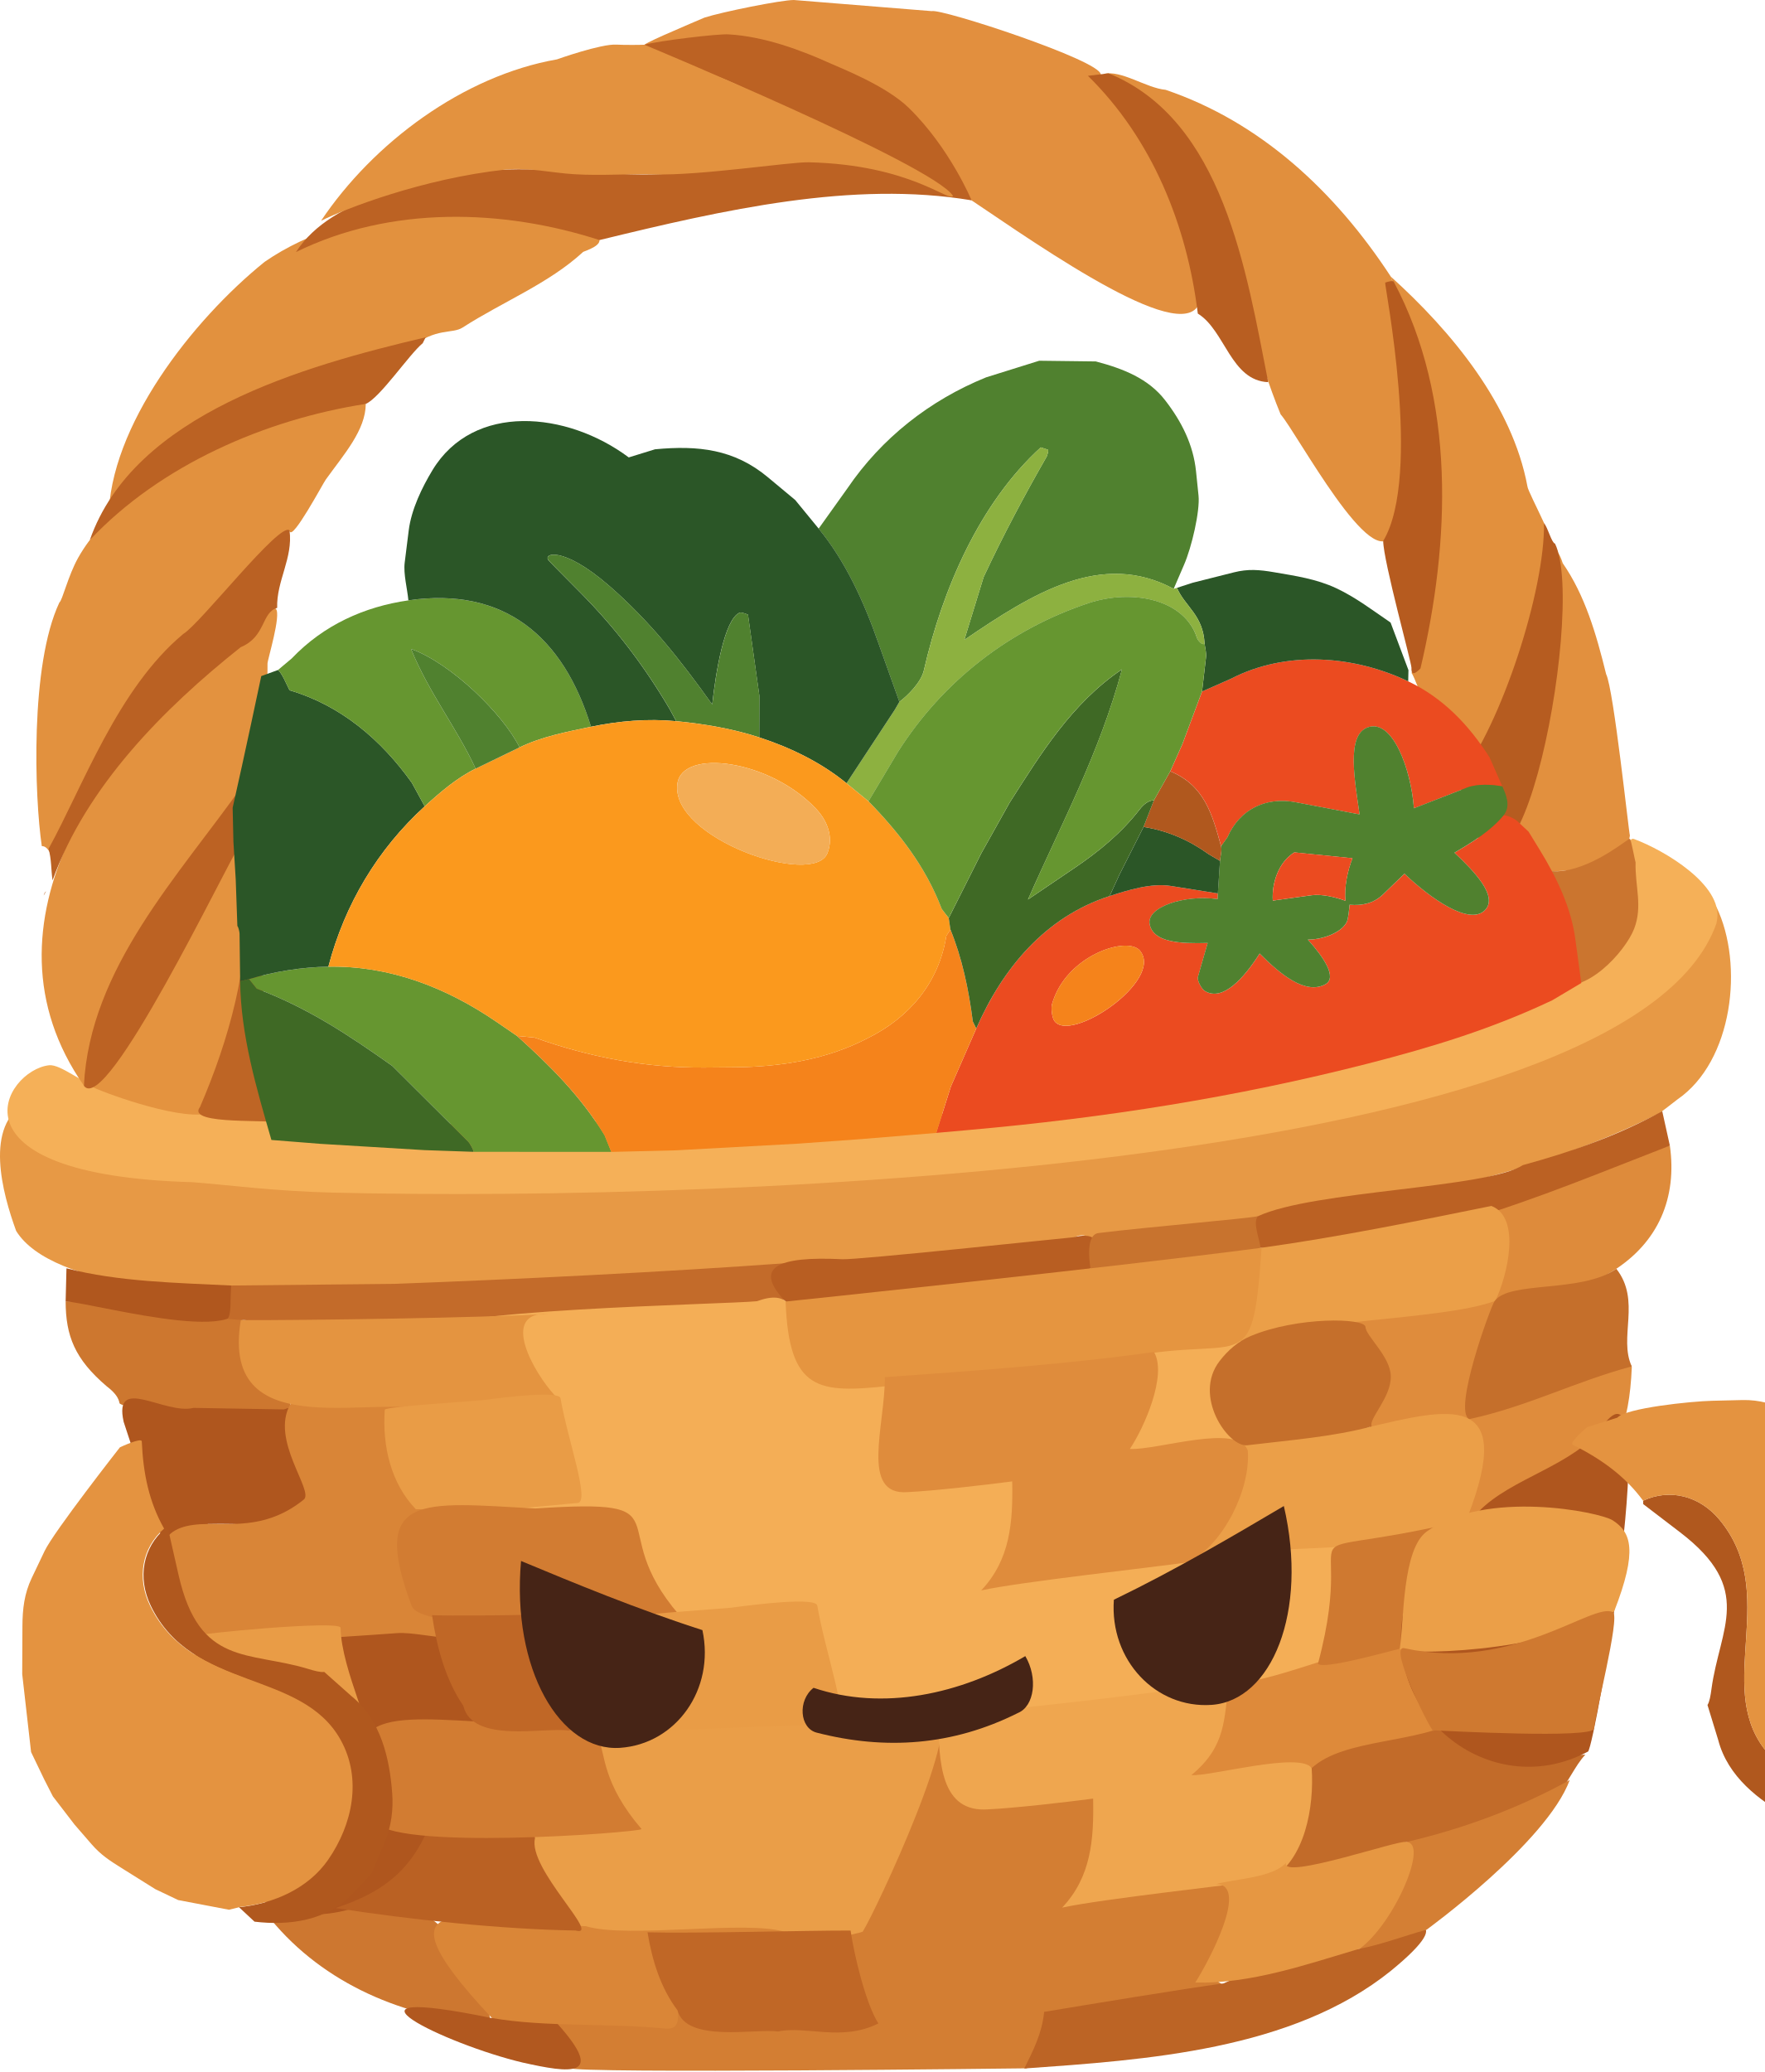
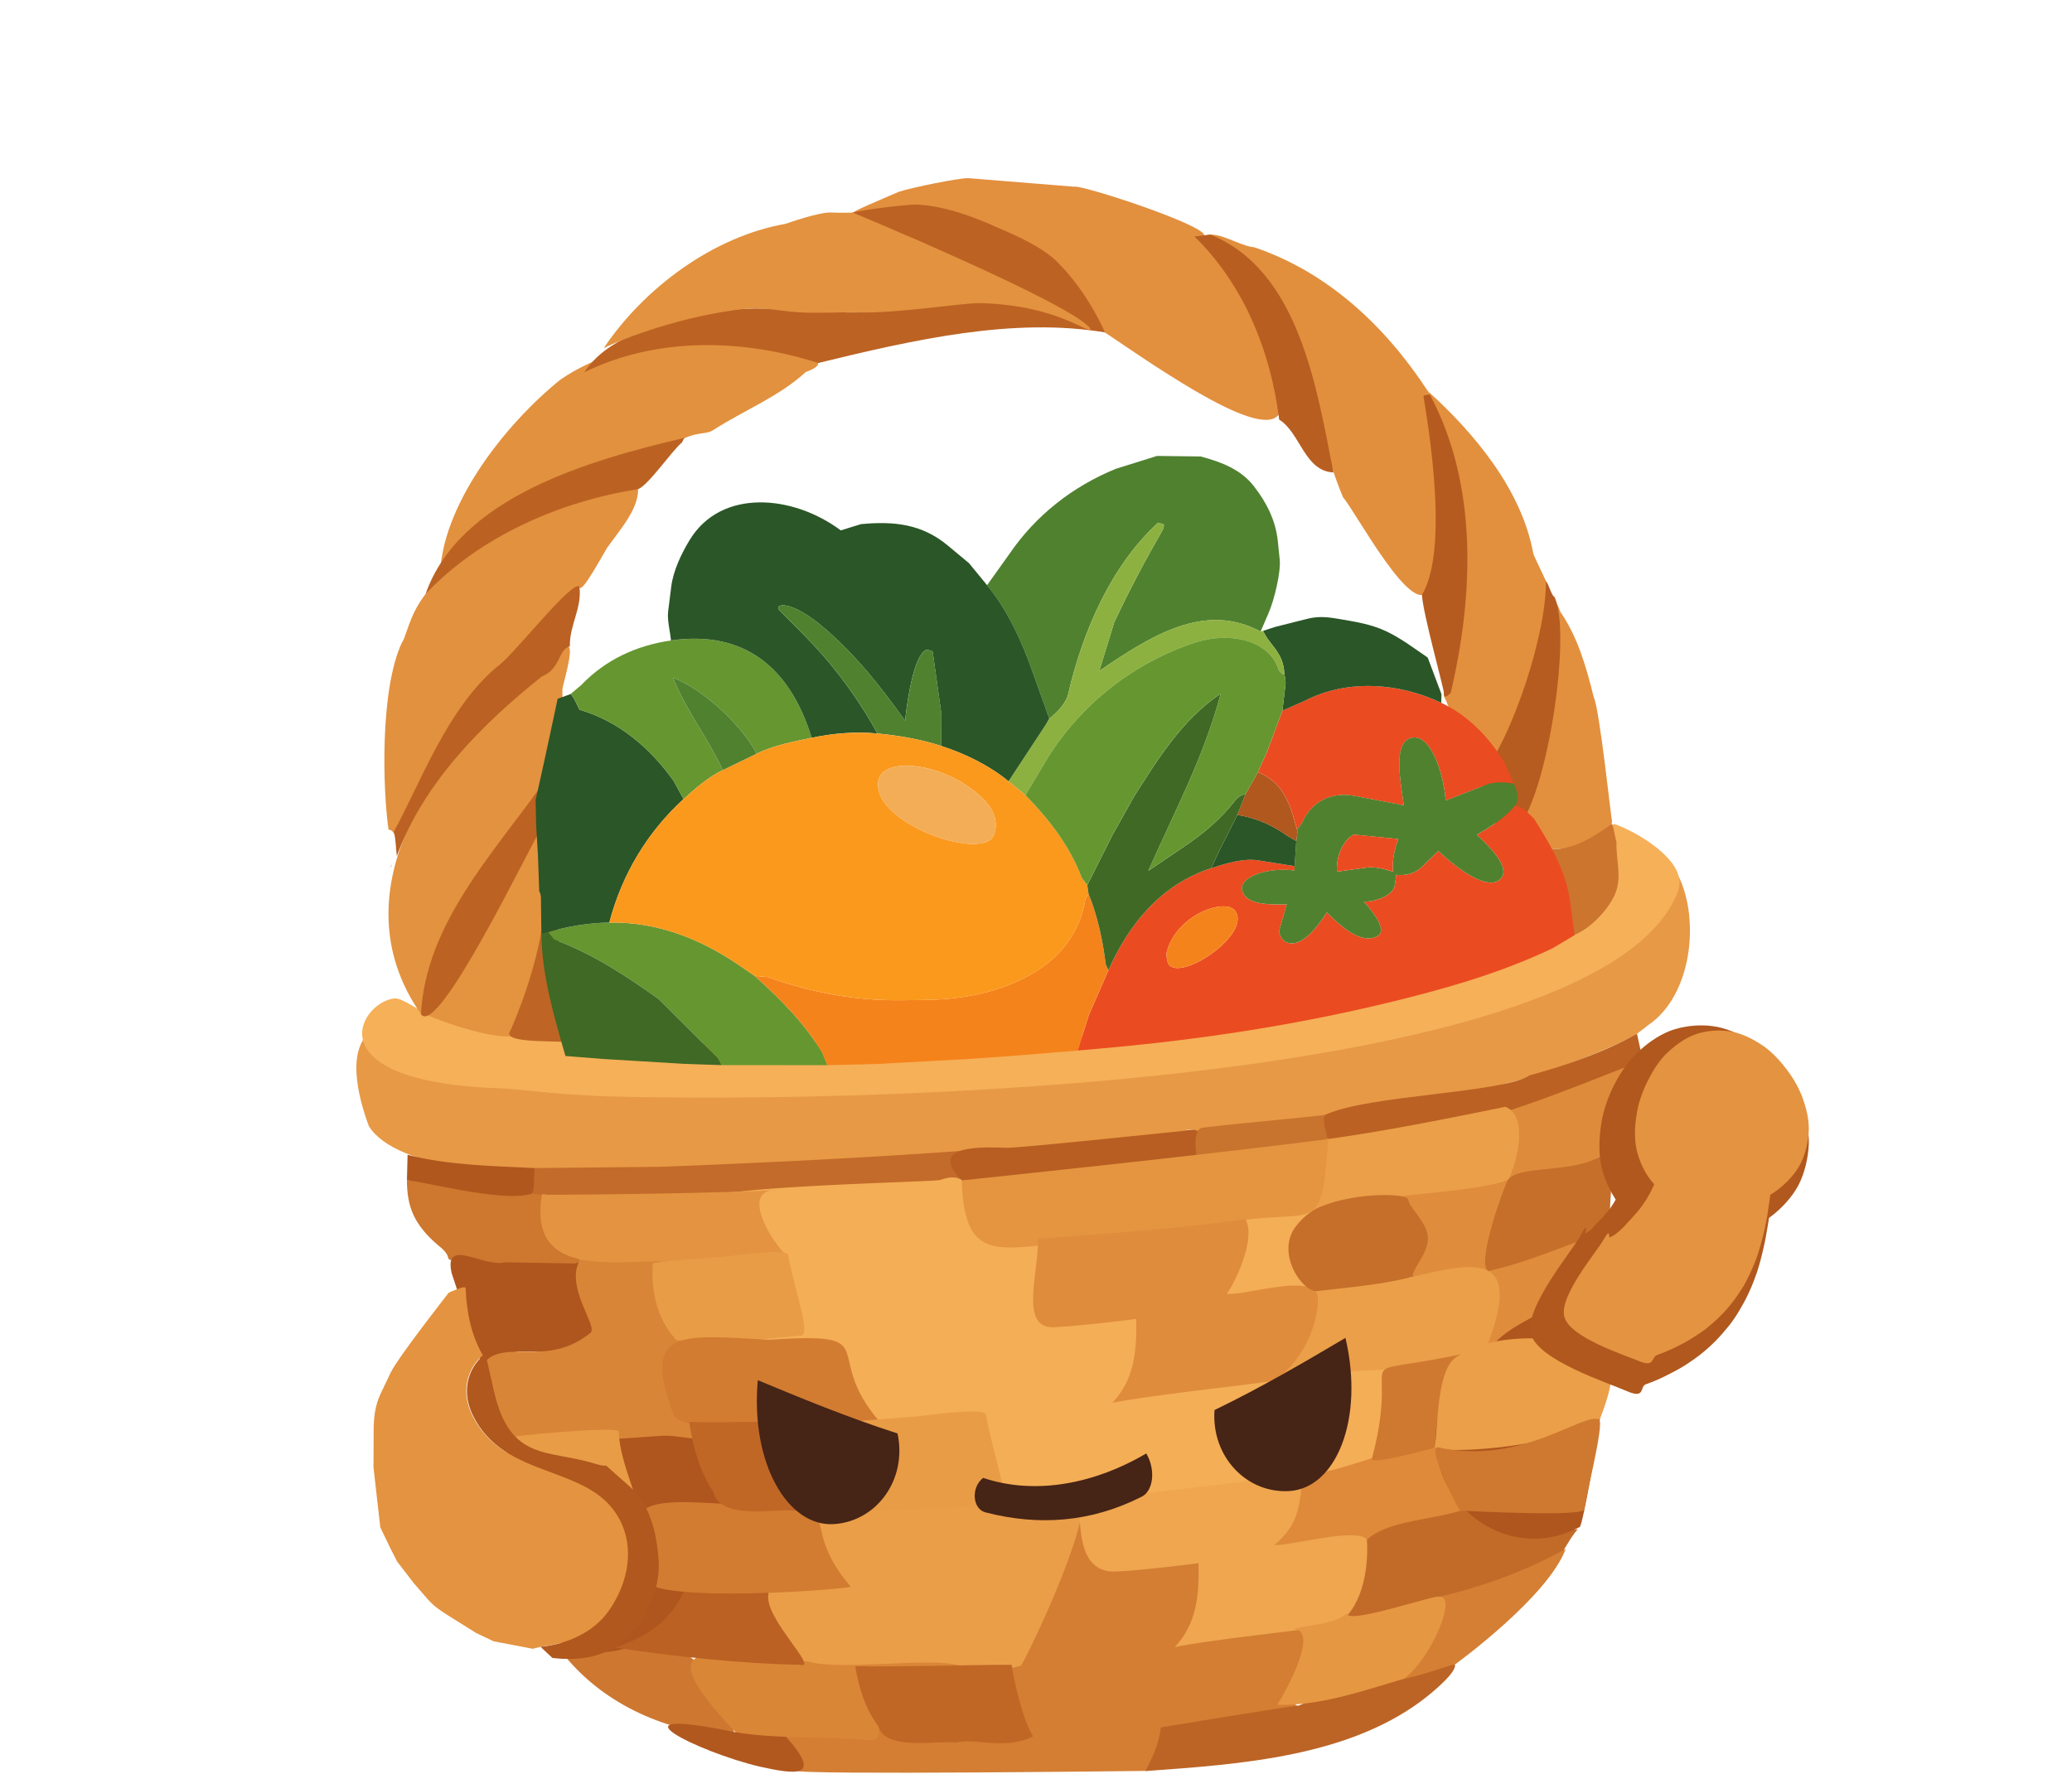
- <svg xmlns="http://www.w3.org/2000/svg" width="534" height="627" viewBox="0 0 534 627" fill="none">
+ <svg xmlns="http://www.w3.org/2000/svg" width="814" height="697" viewBox="-140 -70 814 697" fill="none">
  <g id="cesto">
    <g id="corpo">
      <path d="M519.51 274.461C527.873 291.803 524.535 321.143 507.693 332.701C507.693 332.701 502.015 337.133 502.043 336.969C448.676 363.778 386.763 368.094 330.057 375.547C329.626 372.89 324.216 373.389 324.274 376.4C296.382 377.59 264.873 386.021 238.65 382.443C194.088 387.728 26.303 407.208 4.885 372.477C0.751 361.14 -4.956 340.518 8.012 333.593C30.159 377.292 202.634 355.213 250.716 355.05C339.227 343.357 461.02 342.916 519.49 274.461" fill="#E79945" />
      <path d="M519.5 279.449C493.632 352.834 223.994 363.883 100.618 360.891C82.989 360.459 68.717 358.531 58.185 357.735C-17.895 355.587 1.317 323.877 14.841 322.352C18.352 321.959 25.229 328.021 28.874 328.404C33.957 328.941 41.448 330.083 49.217 331.464C65.187 334.303 99.103 340.422 118.631 340.298C172.44 339.952 267.598 337.727 290.828 336.902C331.87 330.764 381.593 324.433 423.978 313.019C442.528 307.389 465.433 298.786 478.544 290.575C496.03 283.535 489.977 252.19 494.581 253.897C503.847 257.331 521.428 267.815 519.701 278.298" fill="#F5B058" />
      <path d="M286.004 518.845C315.709 522.777 345.769 527.947 325.876 574.716L366.074 568.567C366.697 571.128 371.426 569.881 373.143 569.881C376.02 580.998 360.77 595.433 369.719 600.354L369.162 602.378L317.454 610.578L310.807 625.886C310.807 625.886 173.505 627.584 172.334 625.79C169.006 624.352 172.21 619.009 169.275 614.77C167.155 616.631 166.637 614.894 167.999 612.401C176.746 607.595 191.968 613.494 202.692 611.614C202.883 607.01 207.305 607.269 209.78 611.902C226.507 613.427 246.122 614.559 262.6 611.259C258.888 603.567 256.481 595.376 255.368 586.695C250.688 584.269 277.966 513.263 285.994 518.845H286.004Z" fill="#D37E33" />
      <path d="M479.83 530.987C476.722 534.172 474.42 539.965 471.466 542.756C457.999 548.943 440.562 558.908 425.484 557.431C427.584 560.97 392.326 566.265 391.501 567.282C388.278 567.138 386.705 566.418 389.247 563.685C404.047 513.329 385.602 538.344 436.955 520.043C456.225 520.225 444.235 533.001 479.83 530.978V530.987Z" fill="#C26B29" />
      <path d="M421.014 596.353C391.108 620.447 346.958 623.315 310.011 625.943C312.706 620.486 315.335 615.479 316.035 608.803C327.909 606.827 358.842 601.715 370.304 600.19C382.331 594.704 398.014 590.292 411.538 589.668C426.836 580.604 442.749 578.638 421.004 596.353H421.014Z" fill="#BC6425" />
      <path d="M73.685 399.487C78.577 403.899 87.871 424.933 87.871 424.933C89.665 436.482 36.508 426.458 36.173 424.607C35.914 423.197 35.089 421.634 32.288 419.495C22.601 411.237 19.896 404.225 19.867 393.799C35.501 393.54 72.793 398.672 73.685 399.487Z" fill="#CD772F" />
      <path d="M505.41 346.676C507.625 362.359 502.014 375.921 488.164 384.611C473.288 393.953 449.99 397.742 449.75 394.826C449.184 388.169 450.086 380.371 450.143 378.415C451.179 376.583 452.675 365.044 455.006 363.96C464.435 359.577 491.07 349.899 505.41 346.667V346.676Z" fill="#DE8B3B" />
      <path d="M101.558 577.391C111.869 577.516 126.17 574.849 133.585 583.367C133.095 594.896 152.202 607.777 147.492 612.419C122.324 610.578 98.01 600.372 81.877 580.7C81.474 578.619 79.21 575.482 82.529 574.504C85.483 575.128 101.223 573.142 101.558 577.391Z" fill="#CD7730" />
      <path d="M475.101 538.651C468.089 557.604 431.766 583.952 431.766 583.952C425.417 585.65 417.993 588.499 411.547 589.688C415.336 580.336 427.815 569.67 425.493 557.441C442.634 553.461 459.428 547.313 475.101 538.651Z" fill="#D47F34" />
      <path d="M69.964 389.004C84.677 410.029 29.497 394.5 19.867 393.8L20.117 383.796C35.808 387.892 53.62 388.189 69.954 389.004H69.964Z" fill="#B0571E" />
      <path d="M148.864 610.684C152.038 608.334 165.303 610.012 168.584 612.247C183.69 629.042 172.43 627.315 158.215 624.15C134.822 618.635 96.091 599.836 148.854 610.684H148.864Z" fill="#B1581F" />
      <path d="M238.66 382.194L239.878 383.882C237.461 391.498 245.029 388.055 247.446 391.834C250.141 395.891 238.919 395.824 237.595 393.359C213.031 397.08 183.317 400.754 158.177 397.963C132.088 402.787 68.516 399.516 68.909 399.037C70.002 397.685 69.666 394.088 69.954 389.004L119.408 388.505C155.894 387.163 202.519 384.851 238.65 382.185L238.66 382.194Z" fill="#C36B2A" />
      <path d="M505.41 346.676C465.557 362.1 424.774 380.419 381.449 377.638C379.137 374.597 376.298 370.089 380.778 368.017C397.611 360.229 450.134 359.606 460.934 352.566C475.417 348.614 489.891 343.588 503.099 336.241L505.41 346.676Z" fill="#BB6123" />
      <path d="M324.974 374.396C335.467 371.71 332.618 381.388 328.35 386.03C299.134 387.479 265.593 399.756 238.257 394.356C227.418 383.479 235.235 380.074 254.956 381.052C259.512 381.282 318.624 374.99 324.983 374.396H324.974Z" fill="#B85E22" />
      <path d="M380.777 368.008C378.878 369.888 381.641 375.988 381.449 377.628C380.183 388.534 342.574 381.398 330.124 384.179C330.124 384.179 328.053 373.677 332.474 373.13C346.986 371.327 378.811 368.641 380.768 368.008H380.777Z" fill="#C8732E" />
      <path d="M85.953 426.488C91.372 424.464 92.792 427.514 90.212 435.648C98.029 475.328 105.107 460.231 62.866 461.18C66.338 505.887 116.032 477.227 137.028 491.586C141.872 494.895 148.24 504.419 149.353 513.215C159.376 524.206 139.052 524.139 131.292 524.561C145.689 555.849 114.085 588.077 81.838 577.133C79.268 575.397 74.299 560.453 74.29 549.173C74.654 542.498 51.126 471.961 37.429 430.267C34.226 415.87 49.85 428.214 58.569 426.037L85.943 426.498L85.953 426.488Z" fill="#AF561E" />
      <path d="M229.116 393.751C248.319 386.721 234.977 416.052 250.093 418.095C292.411 417.606 361.326 397.55 401.965 396.293C406.972 386.165 406.713 454.341 403.797 502.27C403.27 511.123 274.436 522.009 227.15 523.026C220.388 522.163 169.956 516.801 148.25 489.974C123.37 459.233 127.523 406.393 130.698 403.583C126.487 396.312 220.158 394.711 229.116 393.751Z" fill="#F4AE56" />
      <path d="M282.656 518.528C293.312 518.193 264.797 578.84 261.104 584.547C260.826 584.988 199.996 599.183 175.969 584.345C153.007 570.159 155.703 527.727 168.047 523.746C191.009 516.332 263.281 519.814 282.656 518.528Z" fill="#EA9E48" />
      <path d="M371.953 509.032C376.03 515.996 370.802 528.005 366.467 534.45C374.792 534.901 394.302 526.47 396.997 535.035C397.802 546.746 394.992 562.899 384.451 568.701C373.852 570.255 333.453 574.629 321.473 577.257C330.268 567.963 331.103 556.626 330.853 544.272C323.142 545.298 306.846 547.168 299.173 547.514C284.718 548.607 284.085 533.548 283.989 518.988C309.733 517.185 346.689 512.658 371.953 509.032Z" fill="#EFA64F" />
      <path d="M177.37 582.887C190.079 586.753 226.392 580.835 237.806 584.691C239.974 588.412 198.913 586.014 198.28 586.695C199.546 593.285 201.627 599.749 205.32 605.379C204.706 608.756 206.874 614.28 201.387 613.868C184.66 612.142 165.189 613.504 148.874 610.664C109.241 568.51 144.759 581.813 177.37 582.878V582.887Z" fill="#DA8637" />
      <path d="M205.042 608.305C199.996 601.649 197.397 593.323 195.978 584.729C209.809 585.122 244.156 584.154 257.44 584.192C258.466 591.299 261.977 606.253 265.852 612.305C254.802 617.878 243.887 612.919 235.523 614.741C228.675 613.782 207.718 618.261 205.042 608.315V608.305Z" fill="#C06726" />
      <path d="M425.484 557.431C432.764 557.086 422.088 581.976 411.538 589.678C395.529 594.416 378.581 600.373 361.767 599.931C365.69 593.831 378.313 570.294 368.078 570.121C373.661 568.577 385.199 568.241 389.247 563.695C387.453 569.171 424.246 556.415 425.484 557.431Z" fill="#E69742" />
      <path d="M434.384 502.472C436.063 508.706 438.47 514.989 442.393 520.12C428.994 527.832 406.943 525.885 396.997 535.045C393.62 529.913 365.767 537.711 360.597 537.145C371.301 528.35 370.428 519.88 371.953 509.032C385.794 511.43 435.075 484.679 434.375 502.462L434.384 502.472Z" fill="#DE8A3A" />
      <path d="M132.29 427.639C130.045 437.201 128.798 451.138 134.822 459.032C137.316 460.902 150.178 487.413 150.178 487.413C148.413 501.292 129.355 493.542 120.185 494.194C103.323 495.393 60.737 498.511 58.684 495.154C40.518 465.516 51.059 461.247 62.876 461.171C71.575 461.113 81.445 462.235 91.938 453.785C95.17 451.186 81.656 435.763 87.881 424.924C88.399 424.013 138.045 421.308 132.299 427.639H132.29Z" fill="#D98537" />
      <path d="M165.898 397.588C151.108 396.898 161.448 415.352 168.076 422.44C156.345 425.95 142.466 421.538 132.29 427.638C117.068 420.215 66.223 439.436 72.88 399.487C94.019 399.526 145.555 398.806 165.908 397.588H165.898Z" fill="#E49440" />
      <path d="M443.823 425.557C457.241 425.461 493.027 408.206 493.891 413.683C492.461 449.718 475.619 451.138 445.751 460.883C439.411 455.905 455.563 434.871 440.331 428.962C386.015 442.486 438.758 419.591 409.034 402.749C401.188 395.21 455.448 389.464 453.846 394.279C453.846 394.279 451.486 419.438 443.823 425.567V425.557Z" fill="#DF8C3C" />
      <path d="M451.39 364.929C460.474 368.401 456.273 386.002 452.58 393.646C436.054 399.794 390.312 399.228 377.497 406.767C367.887 405.185 377.986 379.364 381.833 377.58C404.872 374.386 428.38 369.6 451.39 364.929Z" fill="#EB9F48" />
      <path d="M161.927 556.251C159.635 565.459 182.386 586.378 174.195 584.182C152.096 583.846 123.513 580.844 101.568 577.382C117.356 572.193 125.537 564.778 131.014 549.777C139.474 552.405 160.163 546.871 161.937 556.251H161.927Z" fill="#BA6123" />
      <path d="M381.842 377.581C378.984 419.716 376.586 402.394 336.321 411.698C328.475 412.494 275.846 419.333 269.334 419.352C247.733 421.702 238.784 421.078 237.777 393.857C237.777 393.857 334.94 383.748 381.842 377.581Z" fill="#E59540" />
      <path d="M212.782 519.986C212.782 519.986 148.653 526.058 147.569 520.466C141.181 513.32 134.131 498.117 138.889 490.665L180.621 487.576C191.623 484.689 238.478 519.603 212.782 519.986Z" fill="#F2AA54" />
      <path d="M174.732 454.821L141.239 457.909C141.239 457.909 141.574 457.928 139.263 456.854L125.854 456.701C118.286 448.817 115.687 437.594 116.454 426.574C116.943 425.624 143.665 423.965 146.178 423.687C153.602 422.708 169.265 420.809 169.658 423.14C171.807 435.782 178.799 454.715 174.742 454.83L174.732 454.821Z" fill="#E99C46" />
      <path d="M150.696 521.291C197.521 518.221 170.56 526.058 194.193 553.489C193.282 554.554 116.809 560.328 113.231 550.765C100.378 516.361 116.435 519.478 150.696 521.291Z" fill="#D27C32" />
      <path d="M444.11 459.243C422.884 472.124 383.712 465.928 360.597 472.335C377.152 453.766 373.257 437.816 375.147 437.365C380.537 436.885 409.12 431.197 414.002 431.917C437.924 426.363 459.265 420.416 444.11 459.253V459.243Z" fill="#EB9F48" />
      <path d="M455.822 457.008C438.758 465.046 431.872 484.066 434.385 502.472C433.991 501.014 432.86 499.729 433.445 496.573C430.375 496.669 401.198 505.752 398.896 503.479C412.727 451.8 379.387 476.863 455.822 457.008Z" fill="#CF7930" />
      <path d="M410.482 427.418L410.693 421.5C410.789 423.159 412.842 425.768 410.482 427.418Z" fill="#EB9F48" />
      <path d="M425.522 484.584C416.372 517.789 450.594 546.036 480.645 530.028C482.908 527.899 504.173 404.676 484.894 431.744C476.559 443.455 457.443 447.129 447.487 457.459C431.651 473.879 423.019 484.852 425.522 484.584Z" fill="#AF561E" />
      <path d="M493.881 413.472C476.703 418.076 462.239 425.663 444.715 429.432C439.612 427.063 451.141 395.449 452.359 393.732C456.762 387.479 478.784 391.373 489.2 383.939C496.787 393.598 489.795 404.734 493.881 413.481V413.472Z" fill="#C56F2B" />
      <path d="M349.269 409.108C353.346 416.071 346.305 432.012 341.97 438.458C350.296 438.909 374.984 430.459 377.67 439.024C378.475 450.735 370.495 466.907 359.954 472.709C349.356 474.263 308.956 478.637 296.976 481.265C305.772 471.971 306.606 460.634 306.357 448.28C298.645 449.306 282.349 451.176 274.676 451.522C260.221 452.615 267.904 431.293 267.818 416.733C293.562 414.93 324.015 412.743 349.269 409.117V409.108Z" fill="#DF8C3C" />
      <g>
        <path d="M488.529 487.663C467.303 500.544 423.373 500.88 423.661 498.904C424.975 490.157 424.39 468.758 431.871 463.415C449.769 450.62 484.126 457.497 488.116 460.068C493.66 463.646 495.78 469.074 488.529 487.663Z" fill="#EB9F48" />
        <path d="M433.905 523.621C436.974 523.717 482.62 526.249 482.496 523.027C482.39 520.331 490.495 489.13 488.183 487.874C482.179 484.603 458.152 506.03 425.023 498.76C419.729 497.599 434.49 526.767 433.905 523.621Z" fill="#CF7930" />
        <path d="M66.827 520.581C63.595 515.91 57.466 500.333 58.674 495.153C59.307 494.3 103.074 490.214 103.093 492.573C103.208 505.397 114.382 526.316 110.354 525.779" fill="#E99C46" />
        <path d="M415.153 431.648C403.241 434.842 390.206 435.801 377.497 437.346C371.876 438.027 360.875 422.507 369.152 411.832C371.665 408.59 374.763 405.885 378.494 404.312C392.661 398.366 413.158 398.778 413.273 401.54C413.389 404.303 420.784 410.393 420.947 416.398C421.119 422.901 414.098 429.375 415.163 431.648H415.153Z" fill="#C56F2B" />
        <path d="M162.052 456.471C208.878 453.402 181.916 461.238 205.55 488.67C204.638 489.734 128.165 495.509 124.587 485.946C111.735 451.541 127.791 454.658 162.052 456.471Z" fill="#D27C32" />
        <path d="M140.231 516.197C134.956 508.457 132.251 498.77 130.764 488.766C145.209 489.226 181.081 488.094 194.96 488.142C196.025 496.41 199.699 513.809 203.746 520.849C192.208 527.333 180.813 521.559 172.065 523.679C164.91 522.557 143.022 527.774 140.231 516.197Z" fill="#C06726" />
        <path d="M253.028 521.626L198.528 523.746C190.088 514.855 187.191 502.203 188.054 489.773C188.601 488.708 218.393 486.838 221.193 486.512C229.461 485.409 246.927 483.27 247.369 485.888C249.766 500.141 257.564 521.502 253.037 521.626H253.028Z" fill="#E99C46" />
      </g>
    </g>
    <g id="rosto">
      <g id="boca" transform="translate(277.0 512.0) rotate(-4.0) scale(1.7)">
        <path d="M-18-2C-6 3 8 1 20-5C22-1 21 4 18 5C6 10-6 10-18 6C-21 5-21 0-18-2Z" fill="#462416" />
      </g>
      <g id="olho-esq" transform="translate(185.0 490.0) rotate(-4.0) scale(1.3 1.3)">
        <path d="M-20-15C-8-9 6-2 21 4C23 18 13 30 0 30C-14 30-24 10-20-15Z" fill="#462416" />
      </g>
      <g id="olho-dir" transform="translate(364.0 477.0) rotate(-4.0) scale(-1.3 1.3)">
        <path d="M-20-15C-8-9 6-2 21 4C23 18 13 30 0 30C-14 30-24 10-20-15Z" fill="#462416" />
      </g>
    </g>
    <g id="alca">
      <path d="M333.146 22.521C340.474 32.151 369.421 83.686 362.285 93.009C354.362 103.368 308.927 70.421 289.092 57.29C263.646 37.474 196.371 15.001 195.325 13.562C194.193 13.812 197.099 12.316 201.109 10.551C206.432 8.201 213.204 5.333 213.204 5.333C218.527 3.606 236.434 0 240.271 0L281.975 3.367C284.968 2.523 333.127 18.329 333.146 22.511V22.521Z" fill="#E28F3E" />
      <path d="M180.161 70.805C183.633 73.442 179.317 75.15 176.516 76.214C166.08 85.835 152.249 91.244 140.039 99.1C136.788 101.191 132.069 98.965 124.137 105.277C88.082 110.485 54.761 132.545 32.864 156.927C33.065 129.054 58.204 96.903 80.092 79.236C106.651 60.906 148.058 59.429 180.161 70.805Z" fill="#E2913E" />
      <path d="M420.937 83.686C422.683 86.065 428.783 139.816 421.445 161.32C415.71 174.585 392.604 131.107 387.597 125.38C373.133 90.314 370.399 44.687 333.98 22.396C339.304 21.044 346.852 26.636 352.799 27.182C381.516 36.937 404.056 57.875 420.937 83.686Z" fill="#E18F3D" />
      <path d="M110.708 122.225C110.66 130.176 104.119 137.447 98.604 145.12C97.702 146.377 88.542 163.584 87.679 160.773C87.65 160.697 81.176 167.727 77.522 171.717C70.098 179.813 61.744 188.579 54.147 195.984C36.892 213.815 25.066 235.06 17.632 258.617C15.273 260.66 15.196 255.979 12.654 256.046C10.458 241.285 9.038 201.202 17.987 182.287C18.869 181.741 20.596 174.25 23.646 168.802C27.483 161.944 32.969 156.62 36.46 153.455C56.9 134.915 89.281 118.571 110.708 122.215V122.225Z" fill="#E2913E" />
      <path d="M294.06 60.618C258.13 54.585 219.16 63.448 181.446 72.646C152.278 63.218 118.247 62.163 89.569 76.281C100.618 59.17 128.645 54.902 148.058 51.622C178.194 48.782 217.376 62.815 240.587 35.796C225.078 24.9 208.005 18.502 188.985 15.989C190.769 14.08 193.052 14.071 195.037 13.534C199.507 12.325 217.155 10.205 220.493 10.397C231.322 11.021 242.573 15.222 251.1 19.087C254.553 20.651 268.182 25.907 275.136 32.717C287.49 44.812 294.051 60.599 294.051 60.599L294.06 60.618Z" fill="#BC6223" />
      <path d="M441.636 235.463C438.183 233.228 428.495 204.866 427.248 203.715C434.087 163.104 435.142 122.628 420.927 83.686C439.41 100.337 457.721 122.561 462.296 147.163C462.315 148.046 465.212 153.657 467.331 158.289C468.051 159.853 468.674 181.587 463.485 201.039C459.025 217.757 448.964 232.902 441.645 235.463H441.636Z" fill="#E2903D" />
      <path d="M493.315 252.814C491.665 267 449.021 266.156 450.661 256.89C461.49 243.683 465.154 146.165 472.981 170.422C479.676 180.072 483.1 191.706 486.121 204.002C488.404 208.462 493.056 252.689 493.315 252.814Z" fill="#E2903E" />
      <path d="M335.505 22.185C370.274 36.304 377.228 82.142 383.847 115.645C372.481 115.175 370.821 99.982 362.534 94.889C359.273 68.167 348.694 41.982 329.28 22.943L335.515 22.185H335.505Z" fill="#B85E21" />
      <path d="M470.65 164.504C480.606 184.695 456.426 306.162 441.626 235.463C454.498 219.186 467.638 178.489 467.312 158.289C468.549 159.776 469.557 164.159 470.64 164.504H470.65Z" fill="#B65C20" />
      <path d="M80.965 200.808C81.56 253.456 35.204 273.522 25.401 328.548C-8.783 279.545 31.952 224.183 72.745 192.703C73.656 191.994 81.579 182.182 83.497 184.234C85.185 186.037 80.955 199.629 80.965 200.808Z" fill="#E3923F" />
      <path d="M74.951 255.547C77.781 262.233 74.107 307.975 64.017 336.596C56.42 339.732 32.979 331.253 28.221 329.047C41.793 303.85 71.335 253.581 74.145 254.233C74.289 254.272 74.778 255.145 74.951 255.547Z" fill="#E4933F" />
      <path d="M72.774 255.317C68.544 261.628 32.144 338.025 25.392 328.558C27.195 292.897 54.099 265.072 73.618 237.419C76.255 239.836 76.85 253.427 73.148 254.866C73.119 254.876 73.004 254.962 72.774 255.317Z" fill="#BC6223" />
      <path d="M84.734 339.991C83.804 338.37 56.027 340.806 60.535 334.984C69.139 315.053 76.044 291.189 74.241 269.042C78.644 264.649 80.044 324.146 84.734 339.981V339.991Z" fill="#BE6525" />
      <path d="M495.032 260.947C494.849 268.247 497.238 274.184 494.6 281.042C491.962 287.9 479.724 301.587 470.247 297.539C460.349 293.309 450.891 270.203 450.613 260.314C454.085 258.578 464.214 264.621 473 263.518C483.33 262.213 493.497 253.044 493.324 253.869C493.622 253.725 494.888 260.784 495.041 260.947H495.032Z" fill="#CB752F" />
      <path d="M127.935 103.867C123.887 107.157 115.082 120.316 110.708 122.225C80.39 126.915 48.517 140.717 27.185 163.42C40.537 125.179 92.024 110.725 128.827 102.073L127.935 103.867Z" fill="#BB6223" />
      <path d="M419.249 85.528C419.872 85.269 421.599 84.818 421.819 85.221C440.734 120.786 438.94 164.044 429.924 202.285C427.497 204.76 427.143 203.561 427.2 202.094C427.258 200.626 418.702 169.876 418.645 163.708C430.576 143.873 418.884 85.681 419.249 85.528Z" fill="#B65B1F" />
      <path d="M87.631 160.495C88.753 168.859 83.631 175.784 83.89 183.956C79.085 185.28 80.524 192.646 72.841 195.85C49.457 214.428 26.12 238.014 15.905 266.395C15.435 263.221 15.608 259.998 14.687 256.861C25.008 238.215 35.52 208.472 55.451 191.85C60.631 188.771 84.763 157.723 87.621 160.495H87.631Z" fill="#BA6123" />
      <path d="M195.047 13.543C195.047 13.543 282.311 49.752 288.44 59.266C287.375 61.405 275.625 49.867 244.865 49.109C239.12 48.965 211.995 53.204 197.761 52.773C190.213 52.543 182.319 53.224 173.85 52.725C167.03 52.322 159.712 50.576 152.892 51.325C127.906 54.058 104.608 63.132 97.175 66.805C112.943 43.277 140.126 22.953 168.574 17.965C168.574 17.965 181.974 13.188 186.625 13.505C189.091 13.668 195.047 13.553 195.047 13.553V13.543Z" fill="#E3923F" />
    </g>
    <g id="frutas">
      <g>
        <path d="M156.47 313.471C166.416 322.391 175.845 331.781 182.99 343.559L185.014 348.566L143.329 348.547C143.368 348.029 142.322 346.063 141.708 345.449L118.756 322.573C105.548 313.212 92.859 304.81 77.704 299.189L75.383 296.283C82.941 294.01 91.382 292.657 99.39 292.513C117.749 292.187 134.812 298.642 150.245 309.203L156.479 313.471H156.47Z" fill="#669630" />
        <path d="M75.373 296.283L77.695 299.189C92.849 304.81 105.539 313.212 118.746 322.573L141.699 345.449C142.313 346.063 143.358 348.039 143.32 348.547L128.559 348.039L96.935 346.13L82.145 344.96C77.57 329.134 72.889 313.327 72.678 296.935L75.364 296.273L75.373 296.283Z" fill="#3F6925" />
      </g>
      <path d="M84.15 202.737C85.416 203.83 86.605 206.871 87.641 208.885C103.083 213.402 115.399 223.867 124.674 236.921L128.539 243.999C114.315 256.986 104.349 273.58 99.381 292.513C91.372 292.657 82.931 294 75.373 296.283L72.688 296.945L72.505 282.509C72.505 281.991 72.064 280.217 71.844 280.255L71.345 266.117L70.645 254.675L70.415 244.441C73.935 228.96 79.076 204.588 79.076 204.588L84.159 202.737H84.15Z" fill="#2B5627" />
      <path d="M178.885 219.915C171.567 221.44 163.989 222.888 157.247 226.159C152.364 216.232 136.673 200.77 124.395 196.368C129.863 209.748 138.255 220.27 143.962 232.595C138.342 235.319 133.124 239.817 128.539 243.999L124.674 236.921C115.399 223.867 103.083 213.402 87.641 208.885C86.595 206.87 85.415 203.83 84.149 202.736L88.302 199.245C97.961 189.116 110.296 183.582 123.609 181.673C152.71 177.511 170.492 192.646 178.885 219.915Z" fill="#669630" />
      <g id="tomate">
        <path d="M462.641 251.663L466.056 257.226C471.207 265.638 475.571 274.759 476.808 284.265L478.602 297.472L469.854 302.671C451.813 311.246 433.493 316.866 413.964 321.864C374.14 332.05 334.297 338.284 293.38 341.929L283.366 342.821L287.807 328.769L295.49 311.226C303.47 293.003 316.409 277.426 335.841 271.153C341.222 269.417 348.387 267.125 354.43 268.103L368.606 270.357L368.539 272.074C358.343 270.673 346.91 274.539 347.975 279.709C349.116 285.253 357.298 285.598 365.527 285.358L362.582 295.602C362.266 296.715 363.695 299.275 364.673 299.88C370.093 303.208 376.548 295.938 381.257 288.543C387.636 294.959 395.175 301.079 401.121 297.875C404.872 295.861 400.565 289.578 395.827 284.332C399.865 284.38 405.84 282.5 407.605 279.037C408.114 278.04 408.372 274.827 408.478 273.791C412.363 274.136 415.844 273.311 418.587 270.664L425.091 264.391C432.821 271.757 445.022 280.476 449.626 275.239C453.242 271.124 446.441 263.873 440.216 258.041C445.827 254.752 451.295 251.327 455.083 246.733C456.215 246.666 458.421 247.731 459.236 248.488L462.651 251.673L462.641 251.663ZM345.02 287.67C341.232 283.104 322.586 289.041 318.404 303.86C318.078 305.021 318.404 307.774 319.018 308.781C323.574 316.166 352.483 296.667 345.02 287.679V287.67Z" fill="#EB4B20" />
        <path d="M426.203 206.17C436.773 211.196 444.552 219.349 450.834 229.18L454.709 237.976C451.525 237.391 447.132 237.141 444.005 238.359L427.949 244.604C427.105 232.998 421.513 217.287 413.888 220.145C407.452 222.553 410.051 236.173 411.499 246.455L392.134 242.772C383.175 241.064 375.205 244.901 371.512 253.38L369.594 256.075C366.937 246.503 364.606 237.669 354.209 233.391L357.854 225.219L363.82 209.249L372.596 205.374C389.381 196.732 409.686 198.315 426.213 206.17H426.203Z" fill="#EB4B20" />
        <path d="M420.88 188.388L426.289 202.784L426.213 206.17C409.686 198.315 389.381 196.732 372.596 205.374L363.82 209.249L365.047 198.698C365.153 197.806 364.75 195.668 364.587 194.814C364.184 186.095 358.688 183.611 356.223 177.885L360.961 176.35L373.43 173.204C377.766 172.111 381.142 172.389 385.717 173.175C392.105 174.278 398.388 175.17 404.44 178C410.319 180.753 415.528 184.743 420.889 188.397L420.88 188.388Z" fill="#2B5627" />
        <path d="M454.709 237.966C455.822 240.479 457.366 243.942 455.074 246.723C451.285 251.318 445.808 254.742 440.207 258.032C446.432 263.863 453.232 271.115 449.616 275.229C445.012 280.466 432.812 271.757 425.081 264.381L418.578 270.654C415.835 273.302 412.353 274.126 408.468 273.781C408.363 274.817 408.104 278.03 407.595 279.028C405.821 282.481 399.846 284.37 395.817 284.322C400.555 289.578 404.862 295.851 401.112 297.865C395.165 301.069 387.616 294.959 381.248 288.533C376.548 295.928 370.083 303.198 364.664 299.87C363.685 299.266 362.256 296.714 362.573 295.592L365.517 285.348C357.297 285.588 349.116 285.243 347.965 279.699C346.9 274.529 358.324 270.664 368.529 272.064L368.596 270.347L369.249 260.487C369.316 259.413 369.901 257.226 369.584 256.056L371.503 253.361C375.186 244.882 383.166 241.045 392.124 242.752L411.49 246.436C410.041 236.153 407.442 222.534 413.878 220.126C421.513 217.268 427.095 232.979 427.939 244.584L443.995 238.34C447.122 237.122 451.515 237.372 454.7 237.957L454.709 237.966ZM407.202 272.573C406.828 268.496 407.816 263.547 409.351 259.71L391.75 257.945C386.964 260.88 384.902 267.192 385.228 272.534L396.997 270.904C400.009 270.482 404.191 271.47 407.193 272.582L407.202 272.573Z" fill="#50812F" />
        <path d="M346.114 250.224C353.403 251.375 359.974 254.253 365.844 258.502L369.258 260.497L368.606 270.357L354.43 268.103C348.387 267.124 341.222 269.417 335.841 271.153L338.795 264.727L346.123 250.224H346.114Z" fill="#2B5627" />
        <path d="M345.02 287.67C352.473 296.657 323.564 316.157 319.018 308.771C318.394 307.764 318.078 305.011 318.404 303.851C322.586 289.032 341.232 283.095 345.02 287.66V287.67Z" fill="#F5831B" />
        <path d="M369.584 256.075C369.91 257.245 369.325 259.432 369.248 260.506L365.834 258.511C359.964 254.272 353.384 251.385 346.104 250.234L349.231 242.206L354.19 233.401C364.587 237.678 366.918 246.503 369.574 256.085L369.584 256.075Z" fill="#B0581E" />
        <path d="M407.202 272.572C404.2 271.469 400.018 270.482 397.006 270.894L385.238 272.525C384.912 267.182 386.974 260.88 391.76 257.936L409.36 259.701C407.826 263.528 406.838 268.486 407.212 272.563L407.202 272.572Z" fill="#EB4B20" />
      </g>
      <g>
        <path d="M355.225 178.182C333.328 166.432 312.428 179.64 291.864 193.644L297.705 174.633C303.594 162.068 309.886 150.213 316.802 138.157C316.965 137.725 317.512 136.19 317.109 136.066L314.999 135.385C296.506 152.218 285.274 178.23 279.615 202.871C278.791 206.487 274.685 210.534 272.201 212.386L265.804 194.459C261.42 181.971 255.876 169.847 247.771 159.968L256.471 147.787C266.811 132.594 281.371 121.122 298.463 114.187L314.538 109.161L331.659 109.372C340.032 111.578 347.562 114.561 352.626 121.093C357.69 127.615 361.182 134.646 361.997 142.636L362.755 149.993C363.225 154.549 360.721 165.569 358.324 171.008L355.225 178.201V178.182Z" fill="#50812F" />
        <path d="M355.225 178.182L356.213 177.875C358.678 183.611 364.165 186.085 364.577 194.804C363.896 195.389 362.515 193.778 362.285 193.049C358.621 181.414 342.795 178.115 329.501 182.517C305.532 190.45 285.418 206.18 271.904 227.348L262.868 242.484L256.212 237.017L270.791 214.831L272.211 212.376C274.695 210.525 278.79 206.477 279.625 202.861C285.284 178.22 296.516 152.199 315.008 135.375L317.118 136.056C317.521 136.19 316.974 137.725 316.811 138.147C309.896 150.213 303.604 162.059 297.715 174.624L291.873 193.634C312.438 179.621 333.337 166.413 355.235 178.172L355.225 178.182Z" fill="#8DB140" />
        <path d="M247.781 159.958C255.886 169.838 261.43 181.961 265.813 194.449L272.211 212.376L270.791 214.831L256.212 237.017C248.549 230.725 239.274 226.217 229.788 223.128L229.826 210.515L226.383 185.99C225.663 185.702 224.33 185.194 223.822 185.414C219.256 187.457 216.628 203.341 215.563 213.191C205.828 199.562 196.476 187.755 184.295 177.194C170.138 164.917 163.971 167.478 166.177 169.742L168.431 172.053L175.595 179.276C186.232 189.989 195.018 201.547 202.653 214.534L204.658 218.227C196.064 217.402 187.288 218.16 178.876 219.905C170.483 192.637 152.7 177.501 123.6 181.664C123.293 178.201 122.056 173.693 122.487 170.25L123.705 160.505C124.501 154.165 127.715 147.528 130.889 142.281C143.272 121.794 171.577 124.422 190.299 138.416L198.251 135.96C211.334 134.723 222.22 135.931 232.377 144.391L240.684 151.307L247.772 159.949L247.781 159.958Z" fill="#2B5627" />
        <path d="M229.797 223.128C221.769 220.51 213.079 219.032 204.677 218.227L202.672 214.534C195.037 201.547 186.242 189.999 175.614 179.276L168.45 172.053L166.196 169.742C163.99 167.478 170.157 164.917 184.314 177.194C196.495 187.754 205.847 199.571 215.582 213.191C216.647 203.341 219.275 187.457 223.841 185.414C224.349 185.184 225.682 185.692 226.402 185.99L229.845 210.515L229.807 223.128H229.797Z" fill="#50812F" />
      </g>
      <g id="laranja">
        <path d="M295.48 311.236L287.797 328.779L283.356 342.83L260.557 344.701L241.614 346.072L204.572 348.096L185.014 348.576L182.991 343.569C175.845 331.781 166.416 322.4 156.47 313.48L161.755 313.969C178.492 319.955 195.584 323.197 213.281 323.043L222.258 322.966C236.32 322.842 250.179 320.636 262.552 314.2C275.29 307.888 284.172 297.328 286.416 283.219L287.653 281.281C291.164 289.828 293.207 299.438 294.435 309.107L295.48 311.245V311.236Z" fill="#F5831B" />
        <path d="M204.677 218.236C213.079 219.042 221.779 220.519 229.797 223.138C239.274 226.226 248.558 230.734 256.222 237.026L262.878 242.493C272.134 251.998 280.172 262.242 285.054 275.085L287.164 277.819L287.663 281.281L286.426 283.219C284.181 297.328 275.299 307.888 262.562 314.2C250.189 320.635 236.329 322.851 222.268 322.966L213.29 323.043C195.584 323.196 178.492 319.945 161.764 313.969L156.479 313.48L150.245 309.212C134.812 298.652 117.749 292.197 99.391 292.523C104.359 273.589 114.325 256.996 128.549 244.009C133.124 239.827 138.351 235.328 143.972 232.604L157.256 226.168C163.999 222.898 171.586 221.449 178.895 219.924C187.316 218.169 196.083 217.421 204.677 218.246V218.236ZM250.457 258.127C252.328 253.284 250.419 248.411 247.052 244.814C233.03 229.823 206.442 226.408 205.013 237.17C202.807 253.706 246.391 268.678 250.457 258.118V258.127Z" fill="#FB991D" />
        <path d="M250.458 258.128C246.381 268.688 202.807 253.715 205.013 237.18C206.442 226.418 233.03 229.833 247.053 244.824C250.419 248.421 252.328 253.293 250.458 258.137V258.128Z" fill="#F3AD56" />
      </g>
      <path d="M157.247 226.159L143.962 232.595C138.265 220.279 129.873 209.757 124.396 196.367C136.663 200.77 152.355 216.232 157.247 226.159Z" fill="#50812F" />
      <g>
        <path d="M349.241 242.196L346.114 250.224L338.786 264.726L335.832 271.153C316.399 277.426 303.46 293.012 295.48 311.226L294.435 309.087C293.207 299.419 291.164 289.808 287.653 281.262L287.155 277.8L296.995 258.243L305.57 242.915C314.922 228.269 324.322 212.836 339.591 202.544C332.753 227.972 321.368 248.977 311.124 272.208L325.271 262.626C332.676 257.609 339.448 252.046 344.953 244.92C346.066 243.481 347.591 242.177 349.25 242.196H349.241Z" fill="#3F6925" />
        <path d="M364.577 194.804C364.74 195.658 365.143 197.797 365.038 198.689L363.81 209.239L357.844 225.209L354.199 233.381L349.24 242.186C347.581 242.167 346.056 243.471 344.943 244.91C339.448 252.037 332.676 257.6 325.262 262.616L311.114 272.198C321.358 248.977 332.743 227.962 339.582 202.535C324.303 212.826 314.912 228.259 305.561 242.906L296.986 258.233L287.145 277.79L285.035 275.056C280.153 262.213 272.115 251.97 262.859 242.464L271.894 227.329C285.409 206.16 305.522 190.44 329.492 182.498C342.785 178.096 358.611 181.385 362.275 193.03C362.506 193.759 363.877 195.37 364.568 194.785L364.577 194.804Z" fill="#669630" />
      </g>
      <path d="M13.23 270.961C13.268 270.577 13.642 269.896 13.949 269.704L13.23 270.961Z" fill="#BC6425" />
    </g>
    <g id="braco-esq" transform="translate(46 452)" data-pivo="46 452">
      <g transform="rotate(0)" class="giro">
        <g transform="scale(1 1) translate(-46 -452)">
          <g>
            <path d="M72.343 577.132L77.033 581.506C87.564 582.762 98.902 581.257 106.68 573.065L112.406 567.032L116.483 557.326C118.468 552.607 119.063 547.427 118.708 542.698C117.931 532.081 115.284 520.513 106.412 513.291L98.134 505.934C96.964 506.107 95.055 505.57 93.262 505.023C75.22 499.546 60.353 504.342 54.061 476.67L50.944 462.954L50.014 462.504C43.213 468.287 41.563 477.428 45.621 485.878C58.08 511.852 91.343 505.339 102.997 526.988C109.308 538.699 106.364 552.444 98.863 563.1C92.753 571.79 82.174 576.221 72.333 577.123L72.343 577.132Z" fill="#B0581E" />
            <g>
              <path d="M69.328 577.895L72.908 577.003C82.741 576.022 93.284 571.506 99.324 562.767C106.738 552.051 109.572 538.283 103.167 526.623C91.339 505.069 58.129 511.85 45.461 485.977C41.336 477.56 42.902 468.397 49.666 462.568C45.17 454.614 43.346 446.102 42.911 436.178C42.853 434.864 36.288 437.977 36.288 437.977C36.288 437.977 16.312 463.45 13.501 469.343L9.606 477.509C7.361 482.207 6.813 486.864 6.788 492.063L6.723 506.595L9.406 530.179L13.406 538.501L16.018 543.612L22.561 552.125L27.712 558.069C30.52 561.307 33.161 563.003 36.834 565.304L47.005 571.668L53.928 574.969L69.328 577.905L69.328 577.895Z" fill="#E49340" />
            </g>
          </g>
        </g>
      </g>
    </g>
-     <g id="braco-dir" transform="translate(490 446)" data-pivo="490 446">
-       <g transform="rotate(-60)" class="giro">
-         <g transform="scale(1 1) translate(-490 -446)">
-           <g>
-             <path d="M475.225 572.634L470.967 577.429C460.598 579.674 449.175 579.252 440.657 571.818L434.385 566.351L429.407 557.076C426.98 552.559 425.906 547.465 425.81 542.727C425.589 532.081 427.124 520.321 435.277 512.284L442.825 504.179C444.005 504.236 445.856 503.527 447.583 502.817C465.02 495.661 480.28 499.028 483.934 470.887L485.747 456.94L486.63 456.403C493.948 461.516 496.451 470.465 493.21 479.26C483.253 506.289 449.53 502.951 439.967 525.606C434.797 537.864 439.027 551.264 447.496 561.172C454.402 569.238 465.356 572.653 475.235 572.624L475.225 572.634Z" fill="#B0581E" />
-             <g>
-               <path d="M477.575 572.624H475.225C465.346 572.663 454.392 569.248 447.486 561.172C439.017 551.273 434.787 537.864 439.957 525.606C449.52 502.961 483.244 506.299 493.2 479.26C496.442 470.465 493.938 461.516 486.62 456.404C490.284 448.03 491.224 439.379 490.639 429.461C490.562 428.147 497.42 430.574 497.42 430.574L504.489 437.077C508.345 437.921 519.903 453.862 523.298 459.434L528.007 467.156C530.722 471.597 531.748 476.181 532.304 481.342L533.858 495.786L533.599 519.525L530.472 528.215L528.391 533.567L522.751 542.708L518.243 549.144C515.778 552.655 513.323 554.611 509.908 557.278L500.441 564.654L493.89 568.644C493.89 568.644 477.949 572.615 477.575 572.615V572.624Z" fill="#E49340" />
-             </g>
-           </g>
+     <g id="braco-dir" data-pivo="490 446" transform="translate(490.0 446.0)">
+       <g class="giro" transform="rotate(0.0)">
+         <g transform="scale(1 1)">
+           <path d="M9.0 30.6C16.5 33.9 14.1 29.0 16.5 28.0C19.0 27.1 21.5 26.1 23.9 24.9C26.3 23.7 28.7 22.5 31.0 21.1C33.3 19.7 35.6 18.1 37.7 16.5C39.9 14.8 41.9 13.0 43.8 11.1C45.7 9.2 47.5 7.1 49.2 5.0C50.9 2.9 52.4 0.6 53.7 -1.7C55.1 -4.0 56.3 -6.4 57.4 -8.8C58.5 -11.2 59.4 -13.7 60.3 -16.2C61.1 -18.7 61.8 -21.2 62.4 -23.8C63.0 -26.4 63.6 -29.0 64.0 -31.6C64.5 -34.2 64.9 -36.8 65.2 -39.4C65.6 -42.1 65.9 -44.7 66.2 -47.4C66.5 -50.1 76.4 -53.4 66.9 -55.6C57.4 -57.8 18.9 -60.5 9.1 -60.4C-0.7 -60.4 8.7 -56.9 8.4 -55.3C8.1 -53.6 7.7 -52.1 7.2 -50.7C6.8 -49.3 6.3 -48.0 5.8 -46.8C5.3 -45.6 4.7 -44.5 4.1 -43.5C3.5 -42.6 2.9 -41.7 2.4 -40.9C1.8 -40.2 1.2 -39.5 0.7 -38.9C0.2 -38.3 -0.3 -37.8 -0.7 -37.3C-1.2 -36.9 -1.6 -36.5 -1.9 -36.1C-2.3 -35.7 -2.6 -35.4 -2.9 -35.1C-3.2 -34.7 -3.5 -34.4 -3.8 -34.1C-4.0 -33.8 -4.3 -33.4 -4.6 -33.1C-5.0 -32.8 -5.3 -32.5 -5.7 -32.2C-6.1 -31.9 -6.6 -31.5 -7.1 -31.3C-7.7 -31.0 -5.4 -37.2 -9.0 -30.6C-12.6 -24.0 -31.5 -1.8 -28.5 8.4C-25.5 18.6 1.5 27.3 9.0 30.6Z" fill="#B0581E" />
+           <path d="M42.6 -112.8C47.8 -112.2 53.2 -109.8 57.7 -107.0C62.2 -104.3 66.1 -100.4 69.4 -96.3C72.7 -92.3 75.6 -87.6 77.5 -82.6C79.3 -77.7 80.8 -71.9 80.6 -66.5C80.4 -61.1 79.0 -55.0 76.5 -50.2C74.0 -45.5 69.8 -41.0 65.5 -37.8C61.3 -34.6 56.1 -32.5 51.1 -31.0C46.1 -29.6 40.8 -28.9 35.6 -29.1C30.4 -29.3 24.8 -30.2 20.0 -32.3C15.2 -34.5 10.2 -37.9 6.7 -42.0C3.3 -46.1 0.6 -51.7 -0.7 -56.9C-2.0 -62.1 -1.8 -68.0 -1.1 -73.3C-0.4 -78.6 1.3 -83.8 3.6 -88.6C5.9 -93.3 8.9 -98.1 12.7 -101.8C16.5 -105.6 21.3 -109.1 26.3 -111.0C31.2 -112.8 37.3 -113.5 42.6 -112.8Z" fill="#B0581E" />
+           <path d="M14.0 18.9C20.1 21.4 18.7 17.4 20.9 16.5C23.2 15.7 25.5 14.7 27.7 13.7C29.9 12.6 32.1 11.5 34.2 10.2C36.3 8.9 38.3 7.6 40.3 6.1C42.2 4.5 44.1 2.9 45.8 1.2C47.6 -0.6 49.2 -2.4 50.7 -4.4C52.2 -6.3 53.6 -8.4 54.9 -10.5C56.1 -12.6 57.2 -14.8 58.2 -17.1C59.2 -19.3 60.1 -21.6 60.8 -23.9C61.6 -26.3 62.2 -28.7 62.8 -31.1C63.4 -33.4 63.8 -35.9 64.3 -38.3C64.7 -40.8 65.0 -43.2 65.4 -45.8C65.7 -48.3 66.0 -50.8 66.2 -53.4C66.5 -55.9 74.1 -59.3 66.9 -61.2C59.7 -63.1 30.5 -65.1 23.1 -64.8C15.6 -64.5 22.6 -61.1 22.3 -59.3C22.0 -57.6 21.6 -55.9 21.1 -54.4C20.7 -52.8 20.1 -51.4 19.6 -50.0C19.0 -48.7 18.4 -47.4 17.7 -46.3C17.1 -45.2 16.5 -44.1 15.8 -43.2C15.2 -42.2 14.5 -41.4 13.9 -40.6C13.3 -39.8 12.7 -39.2 12.1 -38.5C11.6 -37.9 11.0 -37.3 10.5 -36.7C10.0 -36.2 9.5 -35.7 9.1 -35.2C8.6 -34.6 8.2 -34.2 7.7 -33.7C7.2 -33.2 6.7 -32.7 6.2 -32.3C5.7 -31.8 5.1 -31.4 4.5 -30.9C3.9 -30.5 3.2 -30.1 2.5 -29.8C1.7 -29.4 3.0 -34.1 -0.0 -28.9C-3.0 -23.7 -17.8 -6.4 -15.4 1.6C-13.1 9.6 8.0 16.4 14.0 18.9Z" fill="#E49340" />
+           <path d="M49.0 -110.8C53.3 -110.3 57.8 -108.2 61.5 -105.8C65.2 -103.5 68.4 -100.2 71.1 -96.8C73.8 -93.4 76.2 -89.6 77.8 -85.5C79.4 -81.4 80.7 -76.6 80.6 -72.1C80.5 -67.6 79.3 -62.4 77.2 -58.4C75.1 -54.5 71.6 -50.8 68.0 -48.2C64.5 -45.5 60.1 -43.9 56.0 -42.7C51.8 -41.5 47.5 -40.9 43.2 -41.1C38.9 -41.2 34.2 -41.8 30.2 -43.5C26.2 -45.3 21.9 -48.1 19.1 -51.5C16.2 -54.9 14.0 -59.7 13.0 -64.0C12.0 -68.4 12.2 -73.3 12.9 -77.7C13.5 -82.1 15.0 -86.4 16.9 -90.4C18.8 -94.3 21.1 -98.3 24.2 -101.5C27.3 -104.6 31.3 -107.7 35.4 -109.3C39.5 -110.9 44.6 -111.4 49.0 -110.8Z" fill="#E49340" />
        </g>
      </g>
    </g>
  </g>
</svg>
